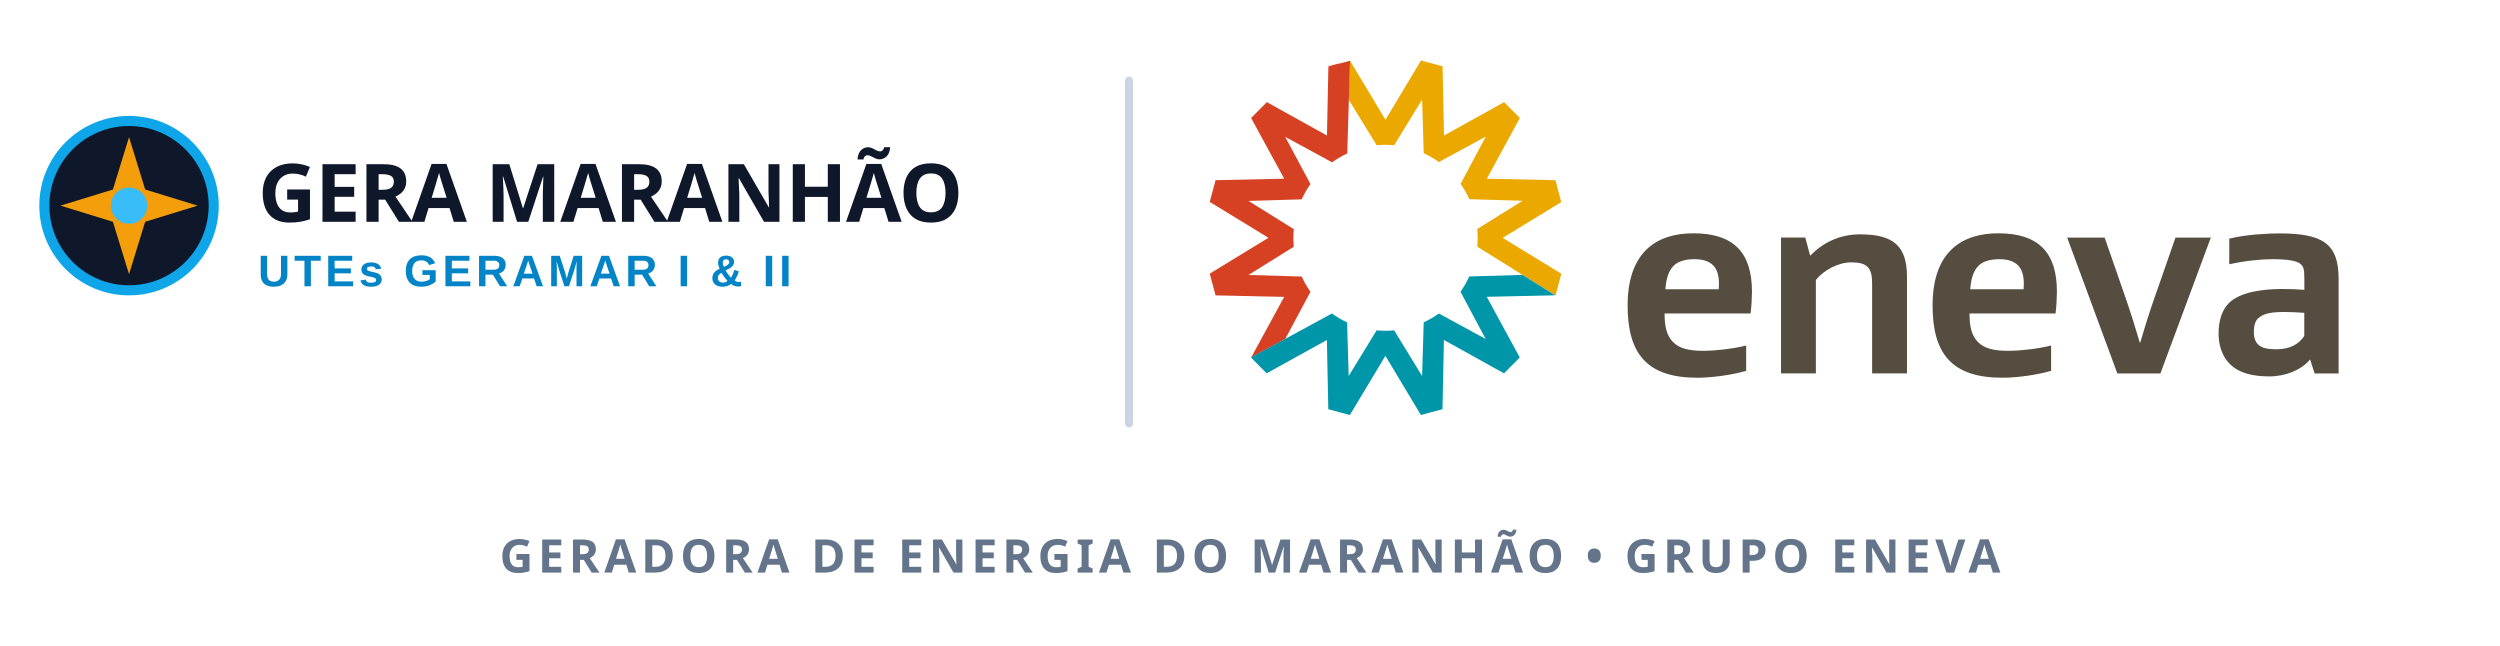
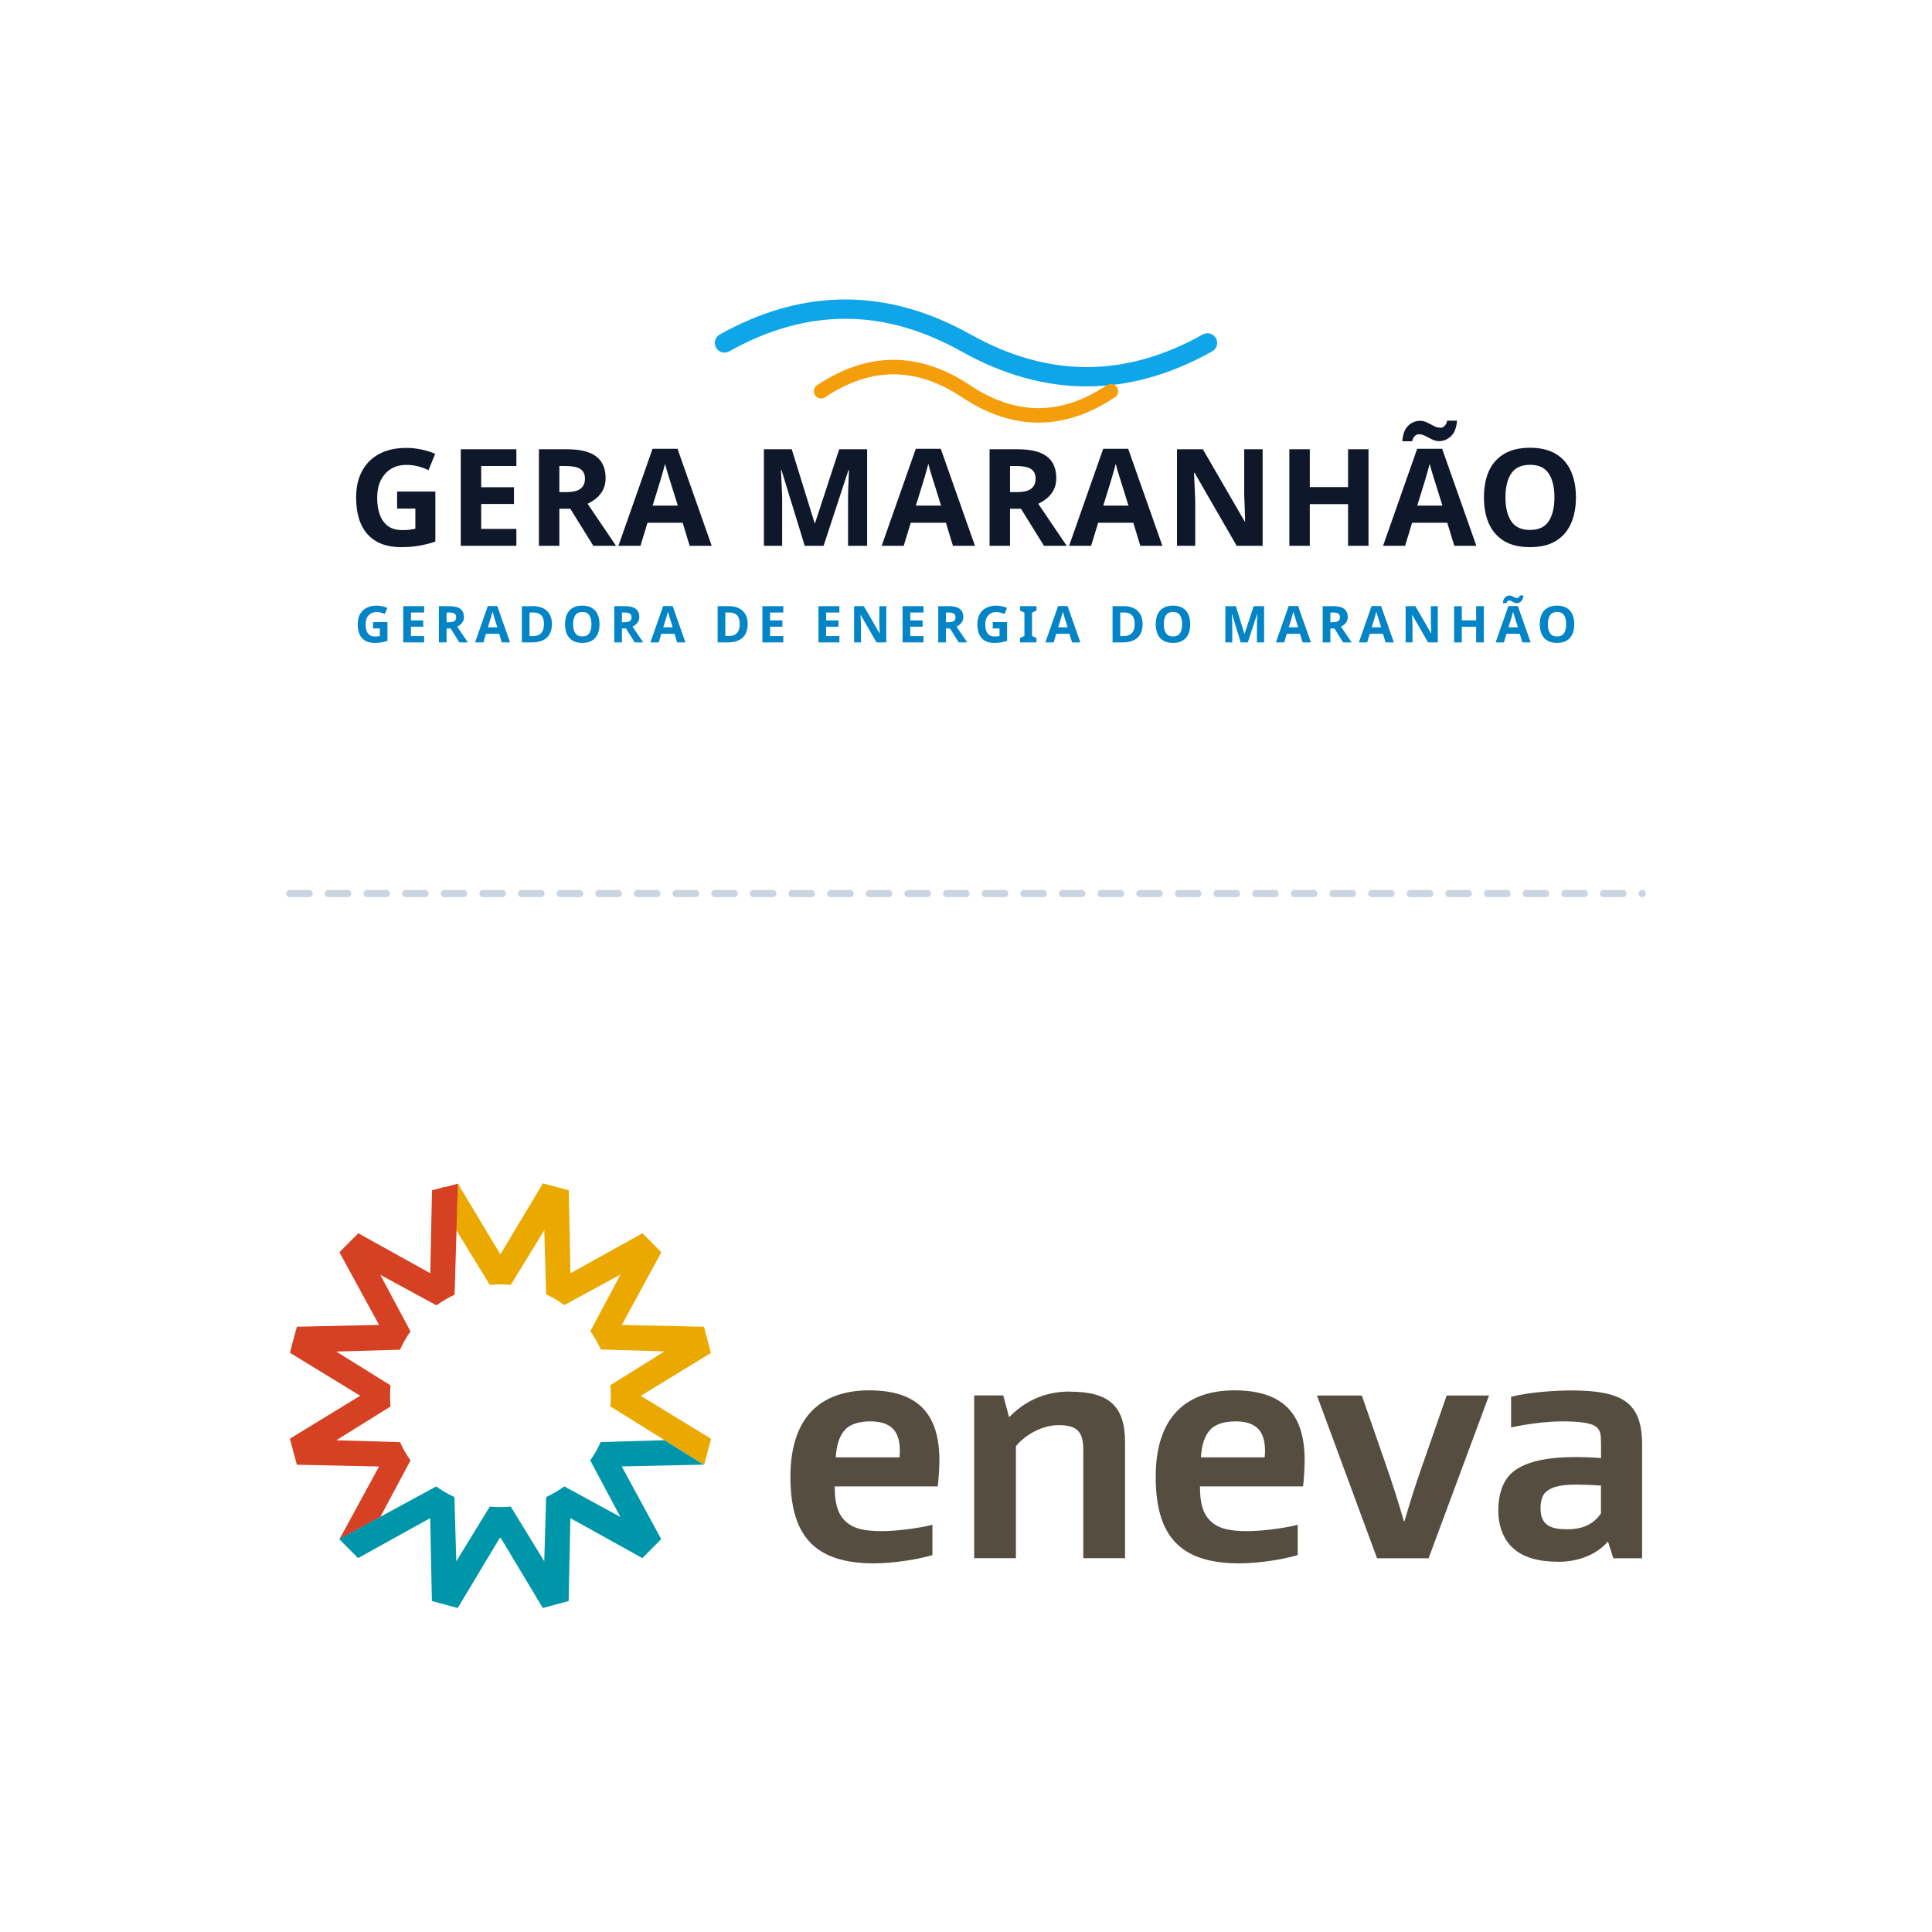
- <svg xmlns="http://www.w3.org/2000/svg" width="620" height="160" viewBox="0 0 620 160">
-   <g transform="translate(10, 25)">
-     <g transform="translate(0, 4)">
-       <circle cx="22" cy="22" r="21" fill="#0f172a" stroke="#0ea5e9" stroke-width="2.5" />
-       <path d="M 22 5 L 26 18 L 39 22 L 26 26 L 22 39 L 18 26 L 5 22 L 18 18 Z" fill="#f59e0b" />
-       <circle cx="22" cy="22" r="4.5" fill="#38bdf8" />
-     </g>
-     <g transform="translate(54, 12)">
-       <text x="0" y="18" font-family="'Montserrat', 'Arial Black', sans-serif" font-weight="900" font-size="20" fill="#0f172a" letter-spacing="-0.3">GERA MARANHÃO</text>
-       <text x="0" y="34" font-family="'Montserrat', 'Arial', sans-serif" font-weight="700" font-size="11" fill="#0284c7" letter-spacing="1">UTEs GERAMAR I &amp; II</text>
+ <svg xmlns="http://www.w3.org/2000/svg" width="400" height="400" viewBox="0 0 400 400">
+   <g transform="translate(200, 105)">
+     <g transform="translate(0, 0)">
+       <g transform="translate(0, -42)">
+         <path d="M -50 8 Q -25 -6 0 8 T 50 8" fill="none" stroke="#0ea5e9" stroke-width="4" stroke-linecap="round" />
+         <path d="M -30 18 Q -15 8 0 18 T 30 18" fill="none" stroke="#f59e0b" stroke-width="3" stroke-linecap="round" />
+       </g>
+       <text x="0" y="8" text-anchor="middle" font-family="'Montserrat', 'Arial Black', sans-serif" font-weight="900" font-size="28" fill="#0f172a" letter-spacing="0.5">GERA MARANHÃO</text>
+       <text x="0" y="28" text-anchor="middle" font-family="'Montserrat', sans-serif" font-weight="700" font-size="10.5" fill="#0284c7" letter-spacing="1.5">GERADORA DE ENERGIA DO MARANHÃO</text>
    </g>
  </g>
-   <line x1="280" y1="20" x2="280" y2="105" stroke="#cbd5e1" stroke-width="2" stroke-linecap="round" />
-   <g transform="translate(300, 15) scale(0.56)">
-     <path d="m155.67 62.638-1.193-4.521-1.342-5.109-30.388-0.662 14.616-26.871-3.169-3.198-3.803-3.823-26.622 14.777-0.634-30.657-9.545-2.573-15.734 26.246-15.772-26.246-0.522 17.314 12.379 20.218c1.268-0.11 2.573-0.184 3.877-0.184 1.305 0 2.61 0.073 3.878 0.184l12.379-20.218 0.709 23.747c2.386 1.103 4.623 2.389 6.711 3.933l20.768-11.285-11.148 20.953c1.492 2.132 2.796 4.374 3.878 6.763l23.564 0.699-20.059 12.498c0.112 1.287 0.186 2.61 0.186 3.933s-0.075 2.61-0.186 3.897l20.059 12.498 14.616 9.116 1.529-5.735 1.044-3.897-25.988-15.88 25.988-15.88z" fill="#eba900" />
-     <path d="m57.198 1.323-4.624 1.25-0.634 30.657-26.622-14.777-3.728 3.749-3.244 3.272 14.653 26.871-30.387 0.661-1.417 5.257-1.156 4.375 25.988 15.88-25.988 15.88 1.379 5.22 1.193 4.411 30.387 0.661-14.653 26.871 15.101-8.197 11.186-20.916c-1.492-2.132-2.797-4.375-3.878-6.764l-23.564-0.699 20.06-12.498c-0.112-1.287-0.186-2.61-0.186-3.897 0-1.287 0.074-2.61 0.186-3.897l-20.06-12.498 23.564-0.698c1.081-2.389 2.386-4.669 3.878-6.764l-11.186-20.916 20.768 11.285c2.088-1.507 4.325-2.83 6.712-3.933l0.708-23.747 0.522-17.314-4.921 1.323z" fill="#d64123" />
-     <path d="m153.13 104.07-14.615-9.116-23.564 0.699c-1.081 2.389-2.386 4.668-3.878 6.763l11.149 20.917-20.731-11.285c-2.088 1.507-4.362 2.83-6.712 3.933l-0.708 23.747-12.379-20.218c-1.268 0.11-2.572 0.184-3.877 0.184-1.305 0-2.61-0.073-3.877-0.184l-12.379 20.218-0.709-23.747c-2.386-1.103-4.623-2.426-6.711-3.933l-20.768 11.285-15.101 8.197 3.691 3.713 3.281 3.308 26.659-14.777 0.634 30.658 5.444 1.47 4.101 1.103 15.734-26.21 15.735 26.21 4.474-1.213 5.071-1.36 0.634-30.658 26.622 14.777 3.095-3.125 3.878-3.897-14.616-26.871 30.388-0.662z" fill="#0096aa" />
-     <path d="m484.75 96.016c0-5.441-0.112-8.014-14.39-8.014-4.103 0-11.337 0.588-18.832 2.242v-11.322c7.123-1.875 17.675-2.353 22.001-2.353 19.423 0 26.434 4.484 26.434 20.181v41.869h-10.626l-1.975-6.139h-0.112c-3.842 4.595-10.738 7.426-18.01 7.426s-13.349-1.397-17.526-5.551c-3.057-3.051-4.921-7.793-4.921-13.454 0-5.661 1.529-10.366 4.549-13.454 5.144-5.073 15.324-6.249 23.752-6.249 3.392 0 6.301 0.11 9.693 0.368v-5.551zm-20.468 18.159c-1.045 1.066-1.867 2.831-1.867 6.029 0 6.617 4.326 7.683 9.957 7.683 6.412 0 10.065-2.463 12.378-5.882v-10.256c-3.504-0.257-6.9-0.368-8.875-0.368-5.479 0-9.246 0.588-11.556 2.831m-45.266-10.881 8.652-24.886h15.659l-22.335 60.175h-19.052l-22.222-60.175h16.592l8.65 24.886c3.393 9.778 4.81 14.52 6.898 21.578h0.224c2.089-7.094 3.506-11.8 6.898-21.578m-82.513 8.749c0 5.183 0.709 9.558 3.729 12.608 2.945 2.941 7.122 3.897 13.795 3.897 4.325 0 12.752-0.846 18.605-2.353v11.212c-5.966 1.764-14.951 3.051-21.625 3.051-22.222 0-30.872-10.513-30.872-31.981 0-24.409 13.572-31.981 29.12-31.981 17.897 0 25.95 8.602 25.95 25.842 0 2.132-0.224 6.837-0.596 9.668h-38.106zm3.952-21.137c-2.237 2.242-3.281 5.661-3.616 10.366h23.601c0.112-1.544 0.112-2.353 0.112-2.463 0-3.529-0.82-6.359-2.573-8.124-1.976-1.985-4.921-2.72-8.314-2.72s-7.01 0.699-9.247 2.941m-52.087-13.932c14.839 0 20.47 5.551 20.47 18.747v42.825h-15.436v-39.995c0-6.947-2.349-9.19-9.246-9.19-5.742 0-12.155 3.419-15.66 7.793v41.391h-15.436v-60.175h10.738l2.125 7.903h0.224c6.674-6.837 14.504-9.337 22.222-9.337m-86.875 35.105c0 5.183 0.709 9.558 3.729 12.608 2.908 2.941 7.121 3.897 13.795 3.897 4.325 0 12.752-0.846 18.605-2.353v11.212c-5.966 1.764-14.951 3.051-21.626 3.051-22.222 0-30.872-10.513-30.872-31.981 0-24.409 13.572-31.981 29.12-31.981 17.897 0 25.95 8.602 25.95 25.842 0 2.132-0.224 6.837-0.596 9.668h-38.106zm3.99-21.137c-2.237 2.242-3.281 5.661-3.617 10.366h23.602c0.112-1.544 0.112-2.353 0.112-2.463 0-3.529-0.821-6.359-2.573-8.124-1.976-1.985-4.921-2.72-8.315-2.72-3.393 0-7.009 0.699-9.246 2.941" fill="#554d3f" />
+   <line x1="60" y1="185" x2="340" y2="185" stroke="#cbd5e1" stroke-width="1.5" stroke-linecap="round" stroke-dasharray="4 4" />
+   <g transform="translate(200, 290)">
+     <g transform="translate(-140, -45) scale(0.56)">
+       <path d="m155.67 62.638-1.193-4.521-1.342-5.109-30.388-0.662 14.616-26.871-3.169-3.198-3.803-3.823-26.622 14.777-0.634-30.657-9.545-2.573-15.734 26.246-15.772-26.246-0.522 17.314 12.379 20.218c1.268-0.11 2.573-0.184 3.877-0.184 1.305 0 2.61 0.073 3.878 0.184l12.379-20.218 0.709 23.747c2.386 1.103 4.623 2.389 6.711 3.933l20.768-11.285-11.148 20.953c1.492 2.132 2.796 4.374 3.878 6.763l23.564 0.699-20.059 12.498c0.112 1.287 0.186 2.61 0.186 3.933s-0.075 2.61-0.186 3.897l20.059 12.498 14.616 9.116 1.529-5.735 1.044-3.897-25.988-15.88 25.988-15.88z" fill="#eba900" />
+       <path d="m57.198 1.323-4.624 1.25-0.634 30.657-26.622-14.777-3.728 3.749-3.244 3.272 14.653 26.871-30.387 0.661-1.417 5.257-1.156 4.375 25.988 15.88-25.988 15.88 1.379 5.22 1.193 4.411 30.387 0.661-14.653 26.871 15.101-8.197 11.186-20.916c-1.492-2.132-2.797-4.375-3.878-6.764l-23.564-0.699 20.06-12.498c-0.112-1.287-0.186-2.61-0.186-3.897 0-1.287 0.074-2.61 0.186-3.897l-20.06-12.498 23.564-0.698c1.081-2.389 2.386-4.669 3.878-6.764l-11.186-20.916 20.768 11.285c2.088-1.507 4.325-2.83 6.712-3.933l0.708-23.747 0.522-17.314-4.921 1.323z" fill="#d64123" />
+       <path d="m153.13 104.07-14.615-9.116-23.564 0.699c-1.081 2.389-2.386 4.668-3.878 6.763l11.149 20.917-20.731-11.285c-2.088 1.507-4.362 2.83-6.712 3.933l-0.708 23.747-12.379-20.218c-1.268 0.11-2.572 0.184-3.877 0.184-1.305 0-2.61-0.073-3.877-0.184l-12.379 20.218-0.709-23.747c-2.386-1.103-4.623-2.426-6.711-3.933l-20.768 11.285-15.101 8.197 3.691 3.713 3.281 3.308 26.659-14.777 0.634 30.658 5.444 1.47 4.101 1.103 15.734-26.21 15.735 26.21 4.474-1.213 5.071-1.36 0.634-30.658 26.622 14.777 3.095-3.125 3.878-3.897-14.616-26.871 30.388-0.662z" fill="#0096aa" />
+       <path d="m484.75 96.016c0-5.441-0.112-8.014-14.39-8.014-4.103 0-11.337 0.588-18.832 2.242v-11.322c7.123-1.875 17.675-2.353 22.001-2.353 19.423 0 26.434 4.484 26.434 20.181v41.869h-10.626l-1.975-6.139h-0.112c-3.842 4.595-10.738 7.426-18.01 7.426s-13.349-1.397-17.526-5.551c-3.057-3.051-4.921-7.793-4.921-13.454 0-5.661 1.529-10.366 4.549-13.454 5.144-5.073 15.324-6.249 23.752-6.249 3.392 0 6.301 0.11 9.693 0.368v-5.551zm-20.468 18.159c-1.045 1.066-1.867 2.831-1.867 6.029 0 6.617 4.326 7.683 9.957 7.683 6.412 0 10.065-2.463 12.378-5.882v-10.256c-3.504-0.257-6.9-0.368-8.875-0.368-5.479 0-9.246 0.588-11.556 2.831m-45.266-10.881 8.652-24.886h15.659l-22.335 60.175h-19.052l-22.222-60.175h16.592l8.65 24.886c3.393 9.778 4.81 14.52 6.898 21.578h0.224c2.089-7.094 3.506-11.8 6.898-21.578m-82.513 8.749c0 5.183 0.709 9.558 3.729 12.608 2.945 2.941 7.122 3.897 13.795 3.897 4.325 0 12.752-0.846 18.605-2.353v11.212c-5.966 1.764-14.951 3.051-21.625 3.051-22.222 0-30.872-10.513-30.872-31.981 0-24.409 13.572-31.981 29.12-31.981 17.897 0 25.95 8.602 25.95 25.842 0 2.132-0.224 6.837-0.596 9.668h-38.106zm3.952-21.137c-2.237 2.242-3.281 5.661-3.616 10.366h23.601c0.112-1.544 0.112-2.353 0.112-2.463 0-3.529-0.82-6.359-2.573-8.124-1.976-1.985-4.921-2.72-8.314-2.72s-7.01 0.699-9.247 2.941m-52.087-13.932c14.839 0 20.47 5.551 20.47 18.747v42.825h-15.436v-39.995c0-6.947-2.349-9.19-9.246-9.19-5.742 0-12.155 3.419-15.66 7.793v41.391h-15.436v-60.175h10.738l2.125 7.903h0.224c6.674-6.837 14.504-9.337 22.222-9.337m-86.875 35.105c0 5.183 0.709 9.558 3.729 12.608 2.908 2.941 7.121 3.897 13.795 3.897 4.325 0 12.752-0.846 18.605-2.353v11.212c-5.966 1.764-14.951 3.051-21.626 3.051-22.222 0-30.872-10.513-30.872-31.981 0-24.409 13.572-31.981 29.12-31.981 17.897 0 25.95 8.602 25.95 25.842 0 2.132-0.224 6.837-0.596 9.668h-38.106zm3.99-21.137c-2.237 2.242-3.281 5.661-3.617 10.366h23.602c0.112-1.544 0.112-2.353 0.112-2.463 0-3.529-0.821-6.359-2.573-8.124-1.976-1.985-4.921-2.72-8.315-2.72-3.393 0-7.009 0.699-9.246 2.941" fill="#554d3f" />
+     </g>
  </g>
-   <text x="310" y="142" text-anchor="middle" font-family="'Montserrat', sans-serif" font-weight="700" font-size="11.5" fill="#64748b" letter-spacing="1.2">GERADORA DE ENERGIA DO MARANHÃO • GRUPO ENEVA</text>
</svg>
